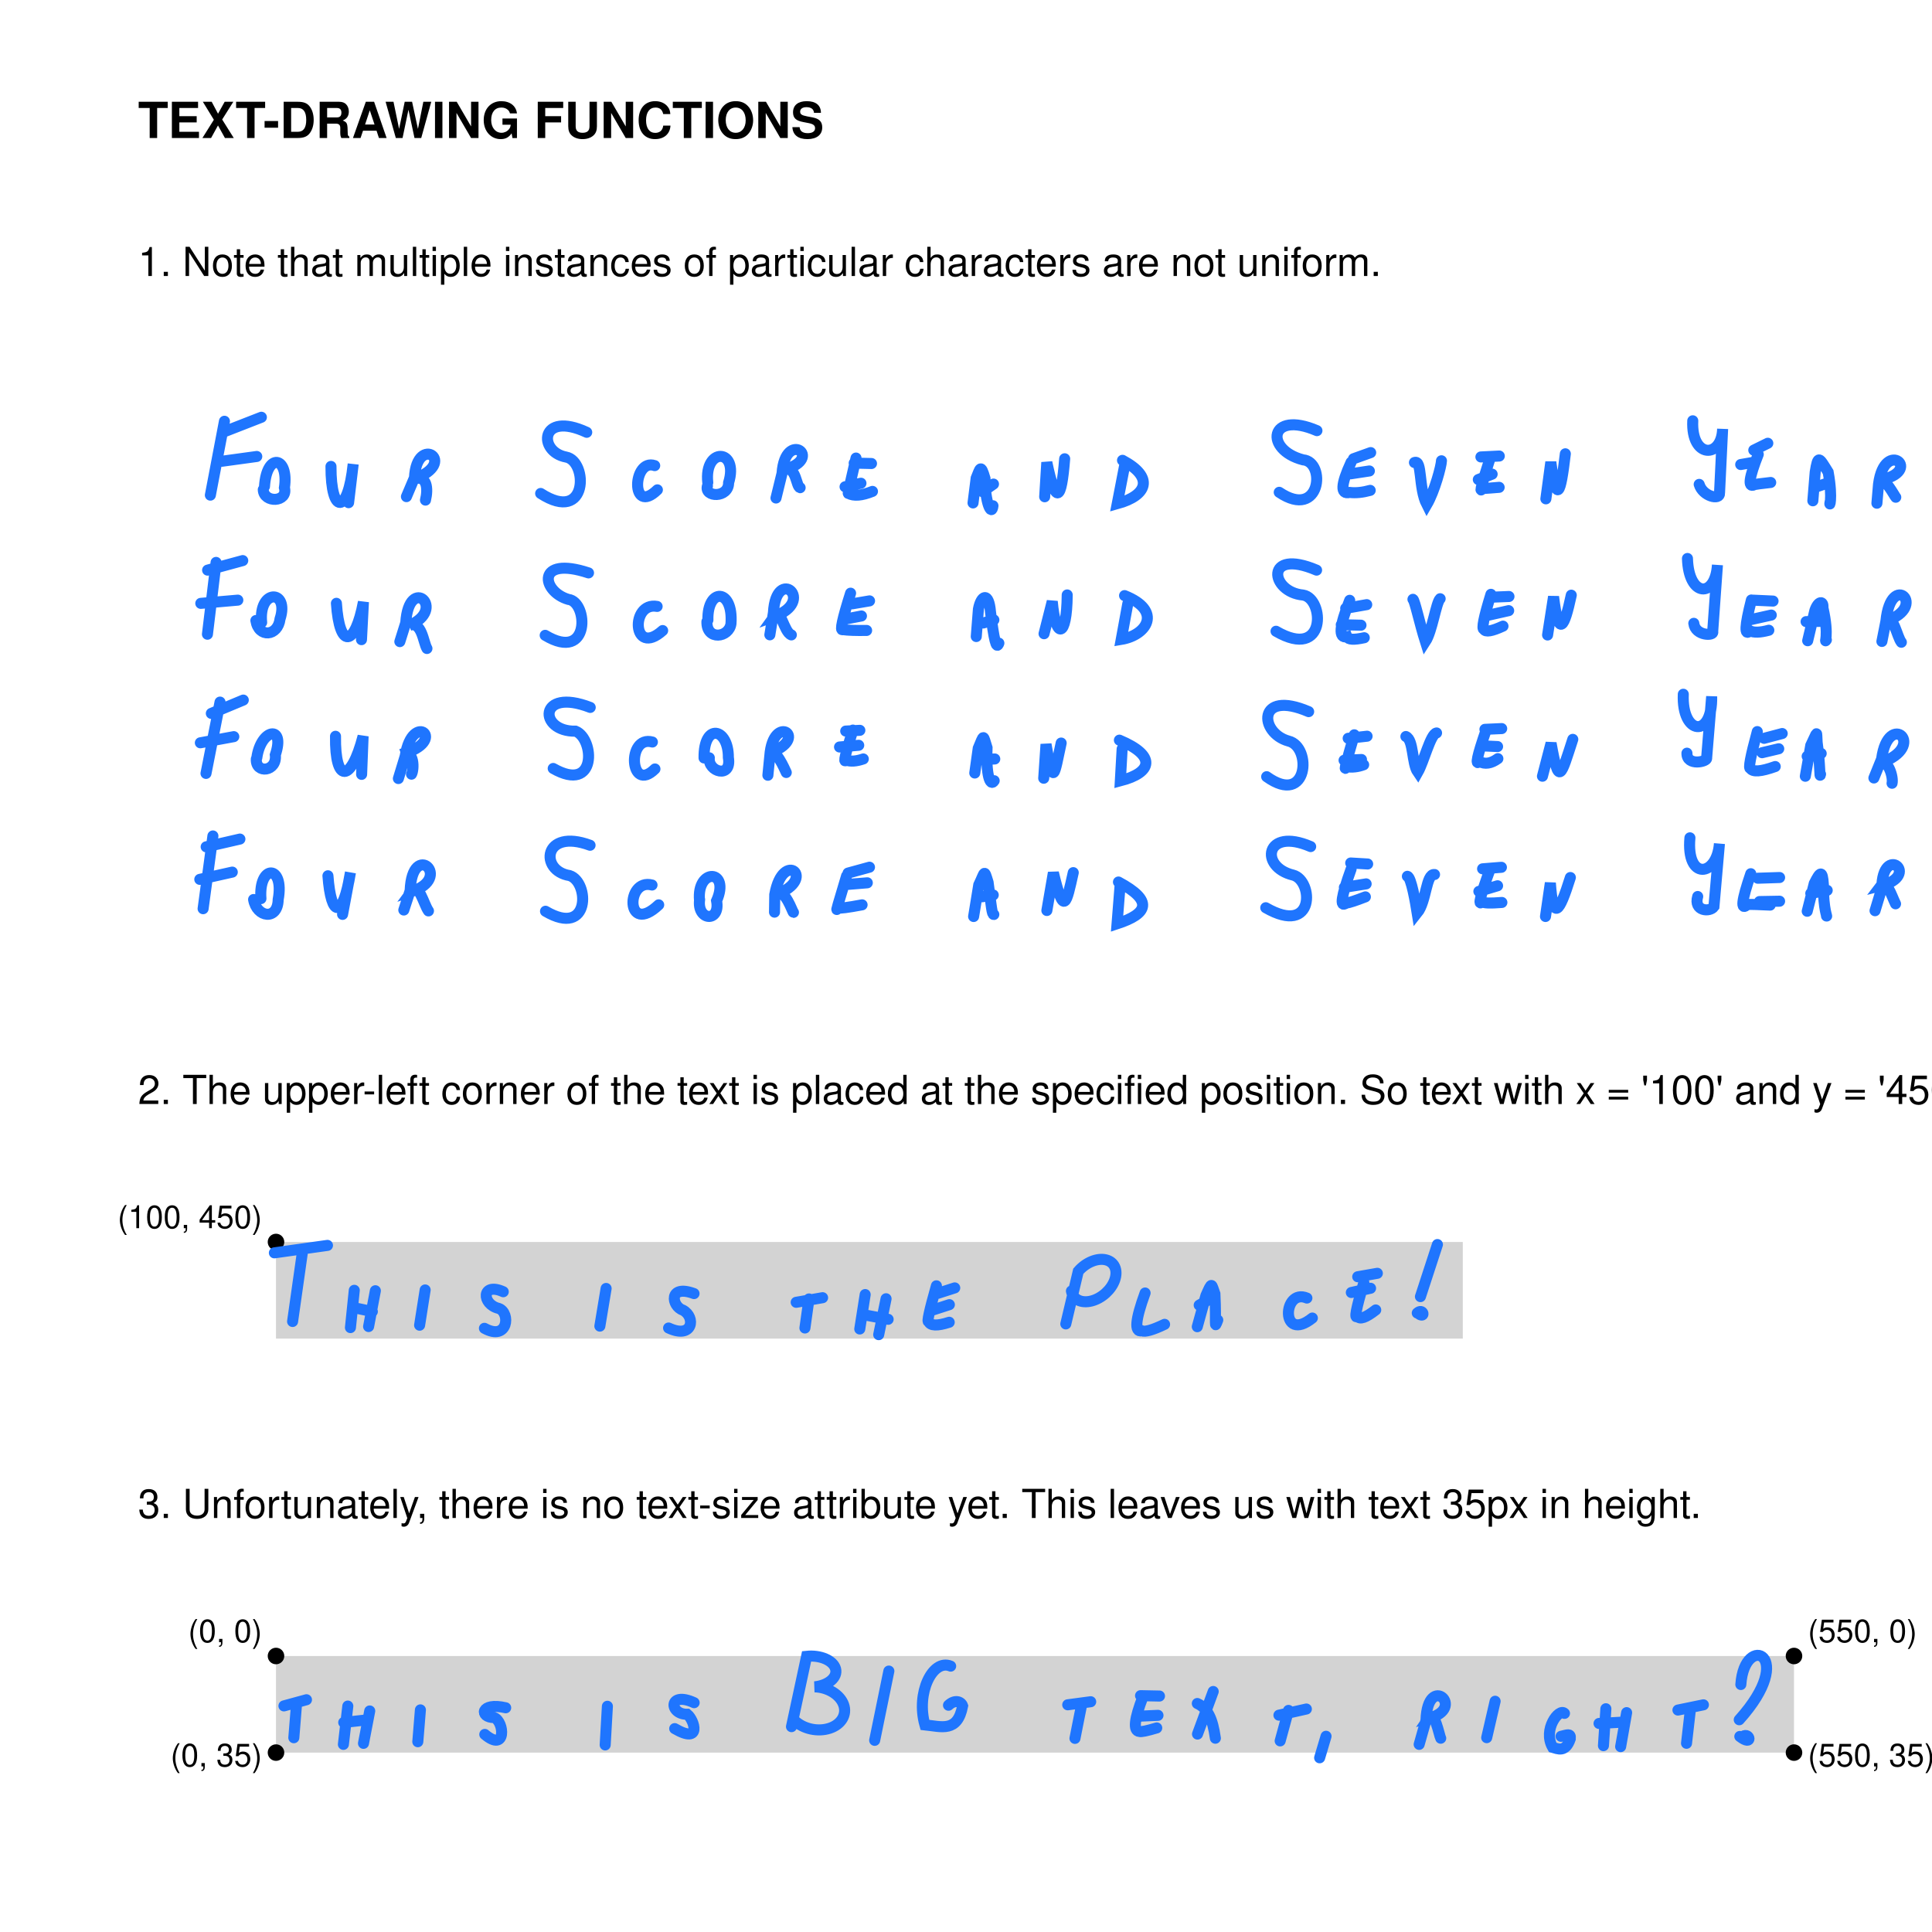
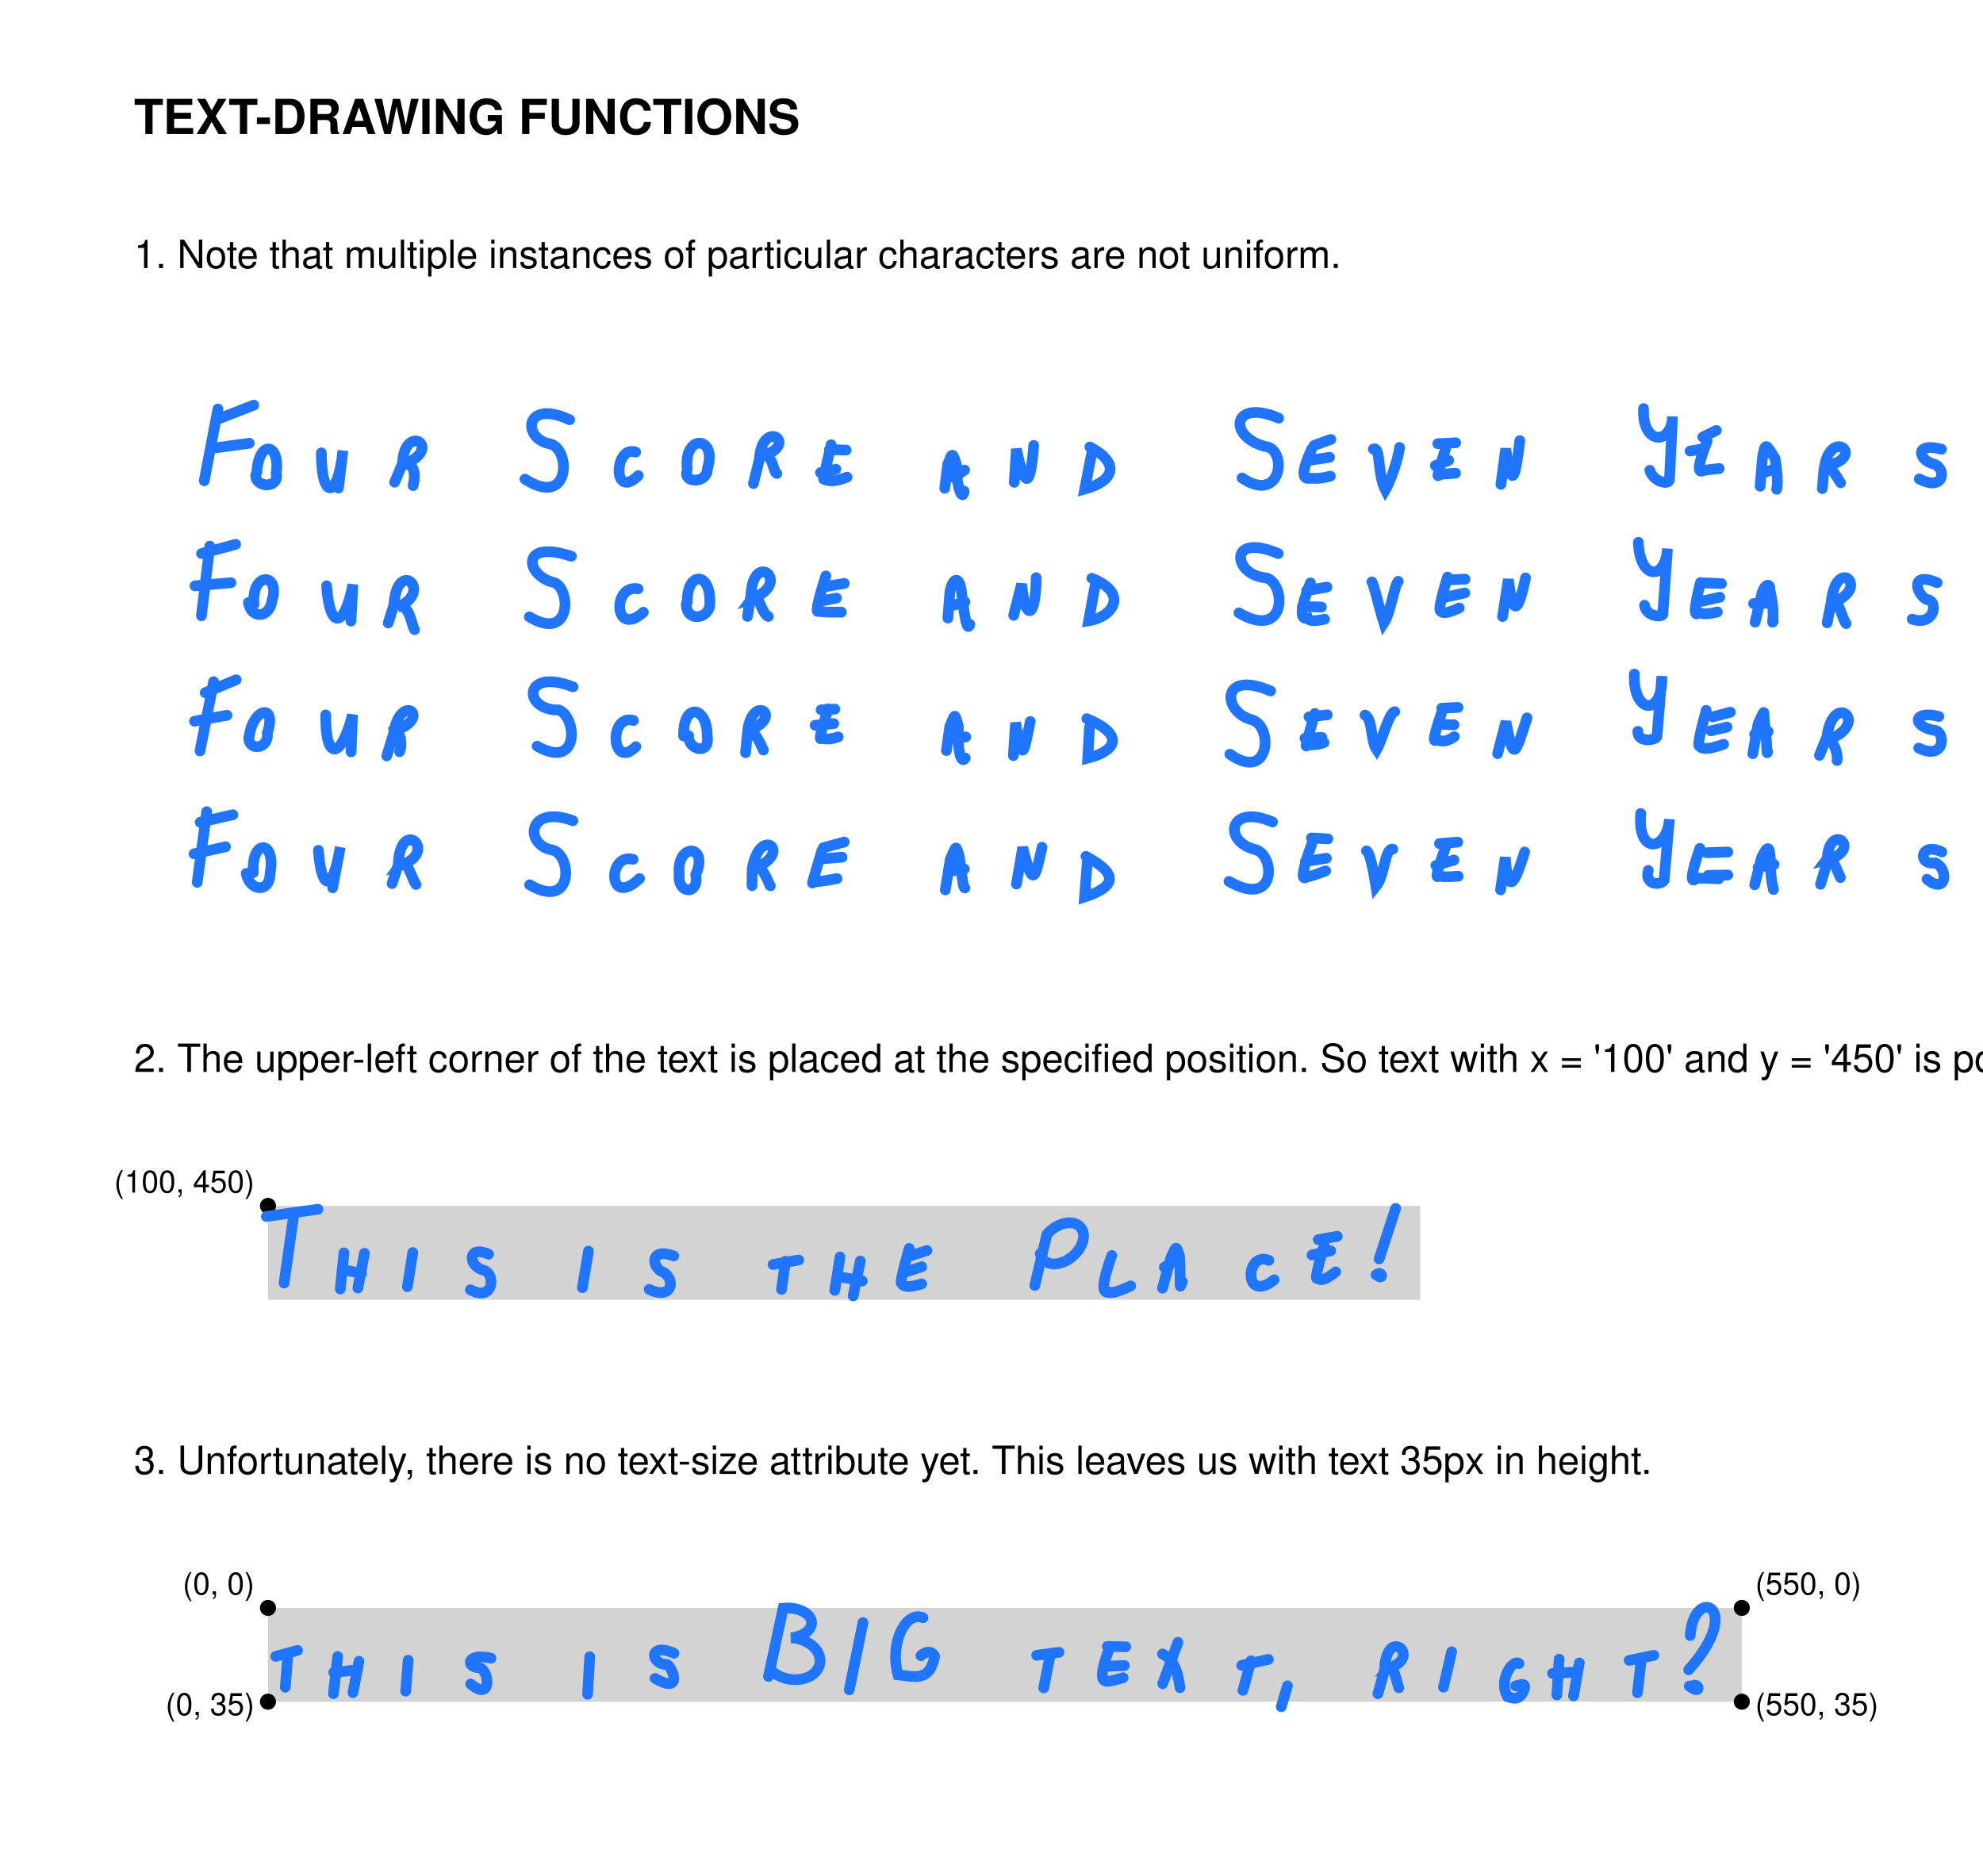
- <svg xmlns="http://www.w3.org/2000/svg" version="1.1" width="100%" height="100%" viewBox="0,0,700,700" preserveAspectRatio="xMinYMin meet">
+ <svg xmlns="http://www.w3.org/2000/svg" version="1.1" width="100%" height="100%" viewBox="0,0,740,700" preserveAspectRatio="xMinYMin meet">
  <defs />
  <g id="standard-attributes" stroke="#1F75FE" stroke-width="4" stroke-linecap="round" fill="none">
    <text x="50" y="50" font-family="Helvetica, Arial, Sans" font-size="18" font-weight="bold" stroke="none" fill="#000">TEXT-DRAWING FUNCTIONS</text>
    <text x="50" y="100" font-family="Helvetica, Arial, Sans" font-size="14.5" stroke="none" fill="#000">1. Note that multiple instances of particular characters are <tspan font-style="bold">not uniform</tspan>.</text>
    <path d="M  76.22 179.40 l  5.10 -26.77 m  -0.65 4.02 l  14.03 -5.47 m  -14.28 15.94 l  12.61 -1.73 M  95.83 176.24 c  0.79 -12.38, 8.90 -10.96, 7.22 0.47 c  1.43 5.34, -7.51 5.65, -7.66 0.69 M  119.92 168.99 c  -0.06 17.42, 6.14 17.70, 8.05 -0.86 l  -1.67 14.00 M  147.26 179.94 l  2.91 -6.86 c  0.80 -16.20, 16.24 -5.44, -0.19 0.46 c  4.81 -1.51, 5.18 3.54, 4.18 7.66 M  212.58 156.63 c  -17.03 -7.91, -17.77 7.06, -7.47 8.97 c  7.92 1.43, 8.08 24.35, -9.22 13.19 M  237.21 168.70 c  -8.01 -2.76, -8.83 18.34, 0.97 8.78 M  256.44 174.82 c  -1.40 -12.86, 11.36 -12.40, 7.55 0.08 c  0.02 5.66, -8.92 5.32, -7.67 1.18 M  281.16 180.44 l  2.19 -8.95 c  1.13 -16.14, 15.44 -5.44, 0.96 -1.39 c  4.26 -1.22, 4.09 6.22, 5.59 6.60 M  310.15 165.96 q  -3.16 13.45, -2.78 12.79, 2.93 1.63, 8.74 -0.71 m  -6.62 -10.25 l  6.27 0.15 m  -9.58 8.43 l  5.76 -1.29 M  352.55 182.22 l  1.13 -8.96 c  1.47 -3.52, 1.59 -5.43, 3.20 0.05 c  -0.01 8.65, 2.42 14.05, 2.89 9.94 m  0.19 -7.86 l  -3.97 2.76 M  378.51 179.99 l  0.77 -12.47 c  3.35 15.89, 5.28 13.96, 6.47 -1.30 M  407.49 168.63 l  -2.69 13.88 c  10.95 -3.00, 13.42 -9.60, 1.91 -15.73 M  477.15 156.03 c  -17.41 -7.48, -19.09 6.91, -5.07 10.57 c  8.45 0.62, 6.52 21.92, -8.59 11.77 M  489.53 167.47 q  -5.64 12.22, -0.52 10.95, 3.34 0.39, 7.44 -0.75 m  -6.04 -11.46 l  6.21 -2.23 m  -7.23 7.69 l  6.76 -1.03 M  512.48 167.58 c  2.89 -1.18, 1.39 9.18, 4.49 15.24 c  2.84 -4.87, 5.25 -14.00, 5.30 -15.87 M  540.08 165.41 q  -4.71 14.60, -3.06 11.61, 2.92 -0.17, 6.15 -0.45 m  -6.61 -11.01 l  6.66 -0.33 m  -7.60 8.52 l  5.01 -1.96 M  560.10 180.74 l  1.79 -13.33 c  2.14 15.46, 3.51 11.99, 5.26 -2.99 M  613.32 152.46 c  -0.65 13.76, 10.52 13.70, 10.82 2.94 l  -1.12 23.23 c  0.23 2.76, -6.10 1.20, -7.37 -3.13 M  637.05 164.62 q  -4.99 12.66, -1.53 11.05, 0.53 -0.28, 6.04 -0.86 m  -6.13 -11.71 l  5.08 -2.50 m  -9.82 7.71 l  5.11 -0.89 M  656.83 181.45 l  0.85 -10.39 c  1.04 -6.43, 1.37 -5.36, 4.70 -0.00 c  1.84 10.18, 0.16 13.22, 0.72 10.72 m  -0.29 -6.98 l  -5.05 1.72 M  680.04 182.33 l  0.59 -6.91 c  2.19 -17.00, 16.74 -4.50, 0.26 -1.43 c  2.01 -1.20, 5.46 5.64, 5.98 6.17 M  724.51 167.63 c  -10.48 -2.78, -8.56 4.25, -2.80 5.55 c  4.84 1.65, 3.86 10.46, -5.50 5.53 M  759.77 180.35 l  4.53 -19.81 c  3.73 -10.58, 3.99 -10.13, 8.42 0.42 c  1.09 19.44, 1.44 25.58, 4.75 20.05 m  -2.20 -15.90 l  -10.05 4.38 M  798.11 170.22 c  -3.55 -1.09, -5.08 4.40, -6.17 11.80 c  1.79 -0.21, 7.29 0.47, 8.38 -4.05 c  0.33 -2.20, -1.47 -0.50, -1.57 0.33 M  812.93 175.49 c  -0.50 -13.43, 11.46 -11.73, 7.39 -0.54 c  0.09 7.80, -6.32 6.23, -7.82 -1.17 M  833.20 180.38 c  3.51 -3.52, 4.02 3.49, -1.08 1.24 M  835.72 178.89 c  3.18 -2.31, 1.58 1.71, -0.39 -1.39 M  842.21 181.44 c  2.76 -3.31, 1.91 3.29, -1.10 -1.04 " />
    <path d="M  75.16 229.79 l  3.13 -26.02 m  -3.07 2.80 l  12.73 -3.46 m  -15.20 15.50 l  13.42 -1.17 M  94.80 225.53 c  -1.22 -12.28, 10.12 -11.96, 6.67 -1.31 c  -0.79 6.38, -7.78 6.98, -8.76 0.61 M  121.89 218.59 c  1.11 16.71, 6.72 15.75, 9.79 -0.51 l  -0.71 13.68 M  144.87 232.47 l  2.14 -6.81 c  1.13 -17.83, 15.26 -4.92, 1.21 0.98 c  4.60 -1.88, 5.14 6.11, 6.47 8.32 M  213.23 207.57 c  -19.11 -6.31, -17.06 6.74, -7.32 9.60 c  7.21 0.75, 8.13 22.93, -8.38 13.02 M  238.09 219.72 c  -9.77 -1.81, -9.02 18.61, 2.00 8.74 M  256.49 224.65 c  -0.30 -11.69, 9.26 -11.63, 8.36 1.30 c  -0.67 5.12, -8.93 6.24, -8.72 -0.73 M  278.93 230.01 l  1.30 -8.03 c  0.92 -17.24, 15.83 -4.18, 0.14 1.45 c  2.57 -3.70, 3.53 5.54, 6.35 6.61 M  308.18 214.92 q  -4.46 14.10, -2.85 13.20, 2.82 0.40, 8.66 0.30 m  -5.23 -9.64 l  6.29 -1.07 m  -8.49 6.54 l  5.56 -1.07 M  353.72 230.63 l  0.78 -9.94 c  0.97 -5.02, 3.76 -6.49, 4.38 1.08 c  1.25 9.78, 2.09 13.90, 3.03 11.25 m  -1.81 -8.42 l  -3.86 1.13 M  378.28 229.61 l  2.97 -11.72 c  1.22 13.84, 5.28 13.61, 5.42 -2.33 M  408.63 218.69 l  -2.38 12.98 c  9.30 -1.53, 15.02 -10.37, 1.20 -15.87 M  477.02 206.57 c  -18.99 -8.09, -16.87 7.95, -4.87 9.03 c  7.74 1.23, 8.58 23.82, -9.82 13.11 M  489.02 217.50 q  -5.70 14.25, -0.98 13.21, 0.62 1.59, 6.26 0.35 m  -6.73 -10.65 l  7.62 -1.34 m  -9.22 7.28 l  7.14 0.17 M  511.94 217.14 c  0.65 0.36, 2.48 8.96, 4.51 15.35 c  2.46 -3.75, 3.87 -14.17, 5.34 -15.56 M  540.19 215.33 q  -3.91 12.64, -2.51 12.69, 0.82 1.64, 6.88 -1.16 m  -4.59 -10.47 l  6.76 -0.27 m  -8.06 6.92 l  7.95 -1.79 M  560.72 230.07 l  2.16 -13.89 c  1.89 15.44, 3.90 11.20, 6.42 -0.54 M  611.40 202.35 c  0.40 14.07, 10.11 14.50, 10.86 2.34 l  -1.72 24.16 c  0.72 1.60, -6.32 1.65, -6.84 -3.01 M  634.56 217.39 q  -3.62 14.24, -0.51 11.18, 2.12 1.04, 6.83 -0.22 m  -5.69 -10.90 l  7.22 0.33 m  -7.77 6.66 l  7.13 -1.59 M  654.96 232.15 l  2.60 -10.97 c  1.25 -3.59, 3.18 -3.55, 2.92 -1.01 c  2.42 10.68, 0.26 13.01, 1.25 11.67 m  -1.41 -6.72 l  -5.94 0.11 M  681.85 232.41 l  1.46 -7.39 c  1.81 -18.41, 15.42 -5.21, 0.18 -0.08 c  2.53 -2.33, 3.82 5.78, 5.41 7.76 M  722.88 217.44 c  -10.38 -4.40, -7.76 4.13, -4.11 6.20 c  5.00 0.20, 3.20 10.31, -5.19 7.40 M  759.49 231.08 l  4.83 -19.42 c  2.05 -11.33, 6.28 -9.84, 8.18 1.43 c  1.02 19.17, 0.61 26.82, 5.21 20.90 m  -0.85 -16.33 l  -9.24 3.00 M  798.05 220.80 c  -3.09 0.03, -7.23 4.19, -6.42 11.98 c  2.19 0.76, 5.69 1.29, 6.34 -2.26 c  -1.29 -2.03, -2.24 -1.29, -3.04 -0.51 M  810.51 225.62 c  -1.02 -12.00, 11.03 -11.78, 8.66 -0.54 c  -1.20 7.78, -7.46 7.47, -6.47 -0.38 M  832.22 231.29 c  2.66 -4.18, 2.46 3.51, -1.16 0.27 M  836.11 229.22 c  3.23 -2.29, 2.56 4.22, 0.29 0.79 M  842.24 229.28 c  1.88 -2.84, 3.14 2.19, -0.19 0.35 " />
    <path d="M  74.64 280.22 l  5.08 -25.84 m  -3.15 4.10 l  11.58 -4.83 m  -15.56 15.48 l  12.12 -2.23 M  93.05 274.57 c  1.45 -10.52, 10.47 -12.20, 6.70 -1.05 c  0.74 6.08, -7.22 7.01, -6.88 1.47 M  121.56 266.77 c  -0.22 17.05, 5.59 16.94, 10.00 -0.05 l  -0.54 13.85 M  144.34 282.08 l  2.46 -8.06 c  2.59 -16.90, 16.00 -5.46, -1.33 -0.74 c  4.90 -2.10, 4.51 5.85, 3.62 7.22 M  213.85 256.31 c  -18.99 -7.36, -18.80 8.90, -5.28 8.61 c  6.79 2.72, 7.83 22.63, -8.13 13.51 M  236.37 268.85 c  -9.36 -2.61, -8.23 18.85, 0.93 9.76 M  255.09 274.62 c  -0.19 -12.87, 8.88 -10.90, 8.81 -0.16 c  1.32 7.82, -7.48 5.18, -6.90 0.11 M  278.22 280.89 l  0.69 -6.95 c  1.16 -16.09, 14.87 -6.35, -0.28 -1.06 c  2.33 -2.31, 5.72 5.97, 6.25 7.01 M  309.03 264.52 q  -4.12 12.87, -2.49 10.89, 2.45 0.87, 6.25 -0.43 m  -6.37 -10.10 l  5.12 -0.27 m  -7.36 6.04 l  6.95 -0.62 M  353.18 280.08 l  1.25 -8.96 c  2.21 -5.25, 1.66 -4.98, 3.19 -0.21 c  -0.42 9.77, 1.13 14.32, 2.59 11.96 m  0.21 -7.88 l  -6.42 0.30 M  378.16 281.97 l  0.83 -12.32 c  2.73 16.18, 2.96 11.15, 5.49 -0.43 M  406.57 271.37 l  -0.65 11.54 c  11.79 -3.06, 12.97 -9.17, -0.34 -14.74 M  474.15 257.84 c  -18.82 -8.08, -17.94 7.72, -7.28 10.66 c  8.52 2.03, 7.17 23.75, -7.93 12.91 M  490.68 266.23 q  -4.39 14.87, -2.90 11.57, 3.15 0.47, 6.30 -0.71 m  -5.61 -9.59 l  6.85 -0.76 m  -8.34 8.73 l  6.31 -0.29 M  509.38 266.85 c  2.85 1.21, 2.11 9.76, 4.33 12.95 c  2.18 -3.83, 4.63 -13.94, 6.78 -14.24 M  538.40 264.67 q  -4.80 13.86, -2.37 11.23, 2.96 1.66, 6.68 -1.03 m  -4.69 -10.62 l  6.07 -0.27 m  -7.11 6.25 l  5.62 0.26 M  558.86 281.24 l  3.12 -11.99 c  2.84 16.00, 3.53 11.94, 7.87 -1.37 M  609.89 251.54 c  -0.64 14.88, 10.64 16.11, 10.28 0.81 l  -1.83 22.33 c  0.43 1.24, -7.24 3.09, -7.13 -1.79 M  636.70 265.07 q  -3.72 13.67, -2.48 13.32, 1.20 2.13, 8.98 -0.66 m  -4.04 -10.22 l  6.57 -1.74 m  -7.29 6.95 l  6.03 -1.43 M  654.10 281.25 l  1.97 -11.16 c  2.65 -5.43, 2.02 -5.48, 2.31 -1.12 c  1.21 8.55, 0.84 13.47, 1.24 11.53 m  0.23 -7.51 l  -5.08 1.03 M  678.95 281.88 l  2.79 -6.89 c  2.41 -17.96, 17.05 -4.64, -0.35 1.42 c  2.71 -1.29, 4.67 5.17, 4.14 7.38 M  723.52 267.36 c  -9.37 -2.49, -10.44 3.45, -1.89 5.15 c  4.46 -0.11, 4.69 11.66, -5.62 6.64 M  756.89 279.98 l  5.22 -20.24 c  4.11 -11.19, 4.39 -10.05, 5.54 0.07 c  1.14 19.79, 1.04 25.60, 3.48 21.56 m  -3.44 -16.35 l  -9.52 2.51 M  795.22 268.67 c  -3.12 -0.58, -5.44 5.54, -4.20 12.22 c  2.01 1.44, 4.81 1.46, 8.48 -3.99 c  -0.09 -2.27, -0.52 -0.96, -0.69 -1.52 M  811.61 275.69 c  0.30 -11.68, 9.42 -11.08, 6.44 -0.36 c  1.43 6.40, -6.95 5.81, -6.31 0.15 M  832.44 279.09 c  3.67 -3.89, 3.09 1.85, 1.22 -0.54 M  837.72 279.39 c  3.71 -2.76, 1.99 3.54, 0.23 0.19 M  840.42 281.26 c  1.63 -1.65, 1.90 2.03, 1.33 0.79 " />
    <path d="M  73.59 329.24 l  3.55 -26.36 m  -2.44 3.94 l  12.22 -2.81 m  -14.53 14.60 l  11.77 -2.63 M  94.54 325.59 c  -0.92 -12.41, 8.60 -12.53, 6.25 0.33 c  -0.15 7.70, -7.77 6.54, -8.91 -0.01 M  118.82 317.31 c  1.11 15.22, 5.38 15.94, 8.15 -1.20 l  -2.85 15.19 M  146.31 329.72 l  2.29 -7.01 c  0.72 -18.60, 15.85 -4.52, 0.44 0.33 c  2.66 -3.74, 4.46 4.60, 6.20 7.00 M  213.79 306.25 c  -17.08 -6.29, -18.40 9.27, -7.40 10.99 c  7.18 2.28, 7.56 22.52, -8.74 12.92 M  236.24 320.66 c  -9.55 -2.56, -9.60 18.56, 2.42 7.18 M  253.45 326.26 c  -1.12 -11.86, 11.26 -11.38, 6.18 0.12 c  1.48 7.93, -7.22 7.31, -6.14 -0.46 M  280.62 330.49 l  0.09 -6.36 c  2.93 -16.65, 15.60 -5.74, 0.60 -0.06 c  3.04 -2.60, 5.82 6.48, 6.17 6.50 M  306.73 317.37 q  -4.47 14.75, -3.30 11.61, 1.12 0.33, 8.92 -1.14 m  -5.08 -11.51 l  7.76 -2.13 m  -7.54 6.21 l  6.75 -0.55 M  352.76 332.07 l  1.86 -11.44 c  2.35 -4.88, 1.85 -5.92, 3.39 -0.94 c  1.23 9.05, 1.38 11.66, 2.07 11.65 m  -0.21 -7.07 l  -4.04 0.65 M  379.30 329.89 l  2.36 -13.69 c  3.87 16.18, 4.68 11.21, 7.20 -0.03 M  405.82 320.89 l  -1.09 13.82 c  11.22 -3.67, 13.26 -8.31, 0.51 -15.14 M  474.88 306.73 c  -16.54 -7.13, -18.67 7.39, -6.37 10.33 c  7.35 1.90, 8.13 22.23, -9.90 11.83 M  489.52 314.91 q  -5.34 14.88, -1.85 12.34, 1.82 -0.27, 7.03 -2.30 m  -5.31 -12.27 l  6.14 0.36 m  -8.44 8.47 l  7.89 -1.26 M  509.92 317.50 c  1.38 0.24, 2.98 9.67, 3.56 13.30 c  3.39 -4.19, 3.14 -14.27, 6.28 -13.95 M  539.88 314.96 q  -5.36 14.59, -2.84 11.72, 0.58 0.83, 7.12 0.30 m  -6.99 -12.19 l  6.82 -0.55 m  -8.17 8.73 l  6.78 -2.04 M  559.96 332.06 l  1.76 -12.17 c  1.01 13.83, 3.13 11.18, 7.25 -1.95 M  612.29 303.56 c  -1.42 15.58, 9.77 14.15, 10.69 2.10 l  -1.99 22.84 c  -1.46 2.06, -7.44 1.69, -5.88 -3.68 M  634.34 316.56 q  -5.05 14.82, -1.21 11.14, 2.10 -0.07, 8.23 0.24 m  -4.46 -9.74 l  7.88 -0.26 m  -7.29 8.71 l  7.29 -0.13 M  654.79 330.17 l  2.55 -10.08 c  2.18 -4.37, 2.96 -4.92, 3.31 0.43 c  -0.03 9.30, 1.53 11.82, 1.12 11.35 m  0.26 -9.28 l  -5.95 1.10 M  679.36 329.97 l  2.44 -8.07 c  0.14 -16.70, 14.56 -4.69, -0.42 -0.94 c  2.05 -2.80, 3.95 3.53, 5.41 6.51 M  724.64 317.92 c  -8.25 -3.98, -9.21 5.22, -2.40 4.07 c  4.98 2.14, 4.23 12.19, -3.13 6.11 M  757.29 330.22 l  2.52 -20.21 c  2.29 -9.86, 4.32 -10.98, 5.98 0.30 c  2.09 20.67, 1.37 26.95, 5.47 19.53 m  -1.77 -16.20 l  -11.10 2.16 M  797.59 320.31 c  -4.47 -0.95, -7.68 3.15, -5.98 10.15 c  1.98 2.35, 5.92 1.29, 6.79 -3.33 c  -1.73 -1.83, -2.09 -2.07, -2.30 -1.92 M  810.23 325.33 c  -1.33 -11.42, 9.49 -12.45, 7.99 -1.21 c  0.80 5.68, -8.68 5.07, -8.47 0.69 M  830.44 329.35 c  2.43 -3.61, 3.36 3.63, -0.98 -1.44 M  836.57 330.67 c  3.59 -1.90, 3.20 1.59, 1.40 1.06 M  841.11 330.11 c  2.39 -4.49, 3.93 2.09, 0.68 -1.44 " />
    <text x="50" y="400" font-family="Helvetica, Arial, Sans" font-size="14.5" stroke="none" fill="#000">2. The upper-left corner of the text is placed at the specified position. So text with x = '100' and y = '450' is positioned like this:</text>
    <rect x="100" y="450" width="430" height="35" stroke="none" fill="#d3d3d3" />
    <circle cx="100" cy="450" r="3" stroke="none" fill="#000" />
    <text x="95" y="445" font-family="Helvetica, Arial, Sans" font-size="11.5" stroke="none" fill="#000" text-anchor="end">(100, 450)</text>
    <path d="M  106.01 478.80 l  3.52 -24.82 m  -10.12 -0.05 l  19.24 -2.70 M  126.97 481.01 l  1.39 -13.51 m  5.19 13.13 l  2.45 -12.97 m  -8.10 6.07 l  7.01 1.47 M  152.03 480.15 l  2.01 -12.78 M  182.34 468.02 c  -7.98 -3.62, -7.90 4.58, -1.62 6.05 c  4.30 1.52, 3.42 11.96, -5.20 7.20 M  217.34 480.48 l  2.27 -13.65 M  251.46 468.69 c  -9.42 -3.49, -8.15 4.66, -4.03 5.99 c  4.71 2.50, 3.68 10.62, -5.19 6.48 M  291.64 481.16 l  1.47 -10.53 m  -4.64 1.22 l  9.57 -1.67 M  311.51 481.52 l  1.96 -12.48 m  4.90 14.53 l  2.67 -13.01 m  -7.27 5.95 l  8.02 1.50 M  339.28 465.87 q  -3.86 13.62, -2.81 12.93, 0.91 2.39, 7.45 0.28 m  -4.09 -10.49 l  6.09 -1.96 m  -8.71 8.26 l  6.76 -2.19 M  386.16 479.68 l  4.52 -19.08 a  9.22 6.32 139.40 1 1 -2.48 7.16 M  414.89 468.48 q  -5.32 14.60, -1.20 13.69, 1.76 0.77, 8.26 -2.34 M  433.80 480.69 l  3.12 -11.26 c  2.36 -5.39, 1.92 -4.23, 3.27 -0.63 c  0.54 11.20, -0.39 13.16, 1.03 9.48 m  -2.26 -7.97 l  -4.47 2.57 M  473.51 470.31 c  -8.82 -3.72, -9.67 16.55, 1.98 7.24 M  494.15 464.71 q  -4.22 14.14, -2.29 12.18, 1.13 1.99, 6.59 -2.27 m  -6.52 -12.03 l  7.11 -1.25 m  -9.43 6.96 l  6.97 -1.54 M  520.81 450.92 l  -6.16 18.87 m  -1.15 5.95 c  2.07 -1.88, 2.99 1.65, 0.89 0.52 " />
    <text x="50" y="550" font-family="Helvetica, Arial, Sans" font-size="14.5" stroke="none" fill="#000">3. Unfortunately, there is no text-size attribute yet. This leaves us with text 35px in height.</text>
    <rect x="100" y="600" width="550" height="35" stroke="none" fill="#d3d3d3" />
    <circle cx="100" cy="600" r="3" stroke="none" fill="#000" />
    <text x="95" y="595" font-family="Helvetica, Arial, Sans" font-size="11.5" stroke="none" fill="#000" text-anchor="end">(0, 0)</text>
    <circle cx="100" cy="635" r="3" stroke="none" fill="#000" />
    <text x="95" y="640" font-family="Helvetica, Arial, Sans" font-size="11.5" stroke="none" fill="#000" text-anchor="end">(0, 35)</text>
    <path d="M  106.46 629.61 l  0.91 -11.33 m  -4.49 -0.20 l  8.16 -2.23 M  124.42 632.02 l  1.60 -13.88 m  5.68 13.51 l  2.26 -11.74 m  -9.42 4.17 l  8.36 -0.93 M  151.38 631.06 l  0.94 -11.54 M  183.22 618.76 c  -9.24 -2.16, -9.63 3.57, -4.18 3.55 c  3.69 1.40, 4.54 12.79, -3.39 6.10 M  219.27 632.22 l  0.80 -14.01 M  251.50 616.92 c  -9.47 -4.35, -9.08 4.33, -2.48 4.19 c  2.58 2.13, 5.35 11.00, -4.56 5.20 M  286.77 625.60 l  5.48 -25.49 a  8.05 4.94 179.27 1 1 2.93 11.06 a  10.34 7.72 189.70 1 1 -7.24 12.26 M  316.91 630.56 l  5.14 -25.10 M  344.44 603.67 c  -6.56 -2.75, -12.61 9.76, -9.33 21.28 c  6.07 0.63, 11.82 2.86, 13.67 -6.86 c  -0.54 -1.62, -2.81 -2.41, -5.12 -0.25 M  389.48 629.85 l  2.41 -12.15 m  -5.03 -0.02 l  8.32 -1.11 M  414.12 614.74 q  -4.77 12.29, -1.29 12.61, 0.87 0.33, 6.28 -1.29 m  -5.87 -11.69 l  6.86 0.14 m  -8.27 7.34 l  7.73 -0.35 M  433.81 617.21 c  3.76 1.74, 5.53 5.37, 6.54 12.58 m  -6.47 -1.50 l  5.69 -15.43 M  463.83 630.76 l  3.02 -11.05 m  -3.47 1.73 l  9.94 -2.23 M  480.45 629.08 l  -2.32 7.80 M  514.19 632.02 l  2.47 -8.72 c  0.56 -17.59, 14.89 -4.23, 0.95 -0.75 c  2.18 -3.24, 3.80 6.13, 4.39 7.24 M  538.66 629.59 l  3.05 -13.20 M  566.84 620.79 c  -1.92 -2.02, -7.98 5.85, -4.29 12.30 c  1.74 0.47, 4.66 2.10, 6.41 -3.13 c  0.20 -2.10, -1.11 -1.36, -3.36 -0.86 M  580.96 632.48 l  0.88 -13.37 m  5.35 13.73 l  2.17 -12.32 m  -10.00 3.92 l  8.12 -0.45 M  611.06 631.63 l  1.31 -11.43 m  -4.42 -0.61 l  9.23 -1.90 M  630.74 610.33 c  1.28 -19.04, 20.70 -10.92, -0.58 12.77 m  1.38 6.01 c  2.40 -1.63, 3.73 3.83, -1.17 0.04 " />
    <circle cx="650" cy="600" r="3" stroke="none" fill="#000" />
    <text x="655" y="595" font-family="Helvetica, Arial, Sans" font-size="11.5" stroke="none" fill="#000" text-anchor="start">(550, 0)</text>
    <circle cx="650" cy="635" r="3" stroke="none" fill="#000" />
    <text x="655" y="640" font-family="Helvetica, Arial, Sans" font-size="11.5" stroke="none" fill="#000" text-anchor="start">(550, 35)</text>
  </g>
</svg>
